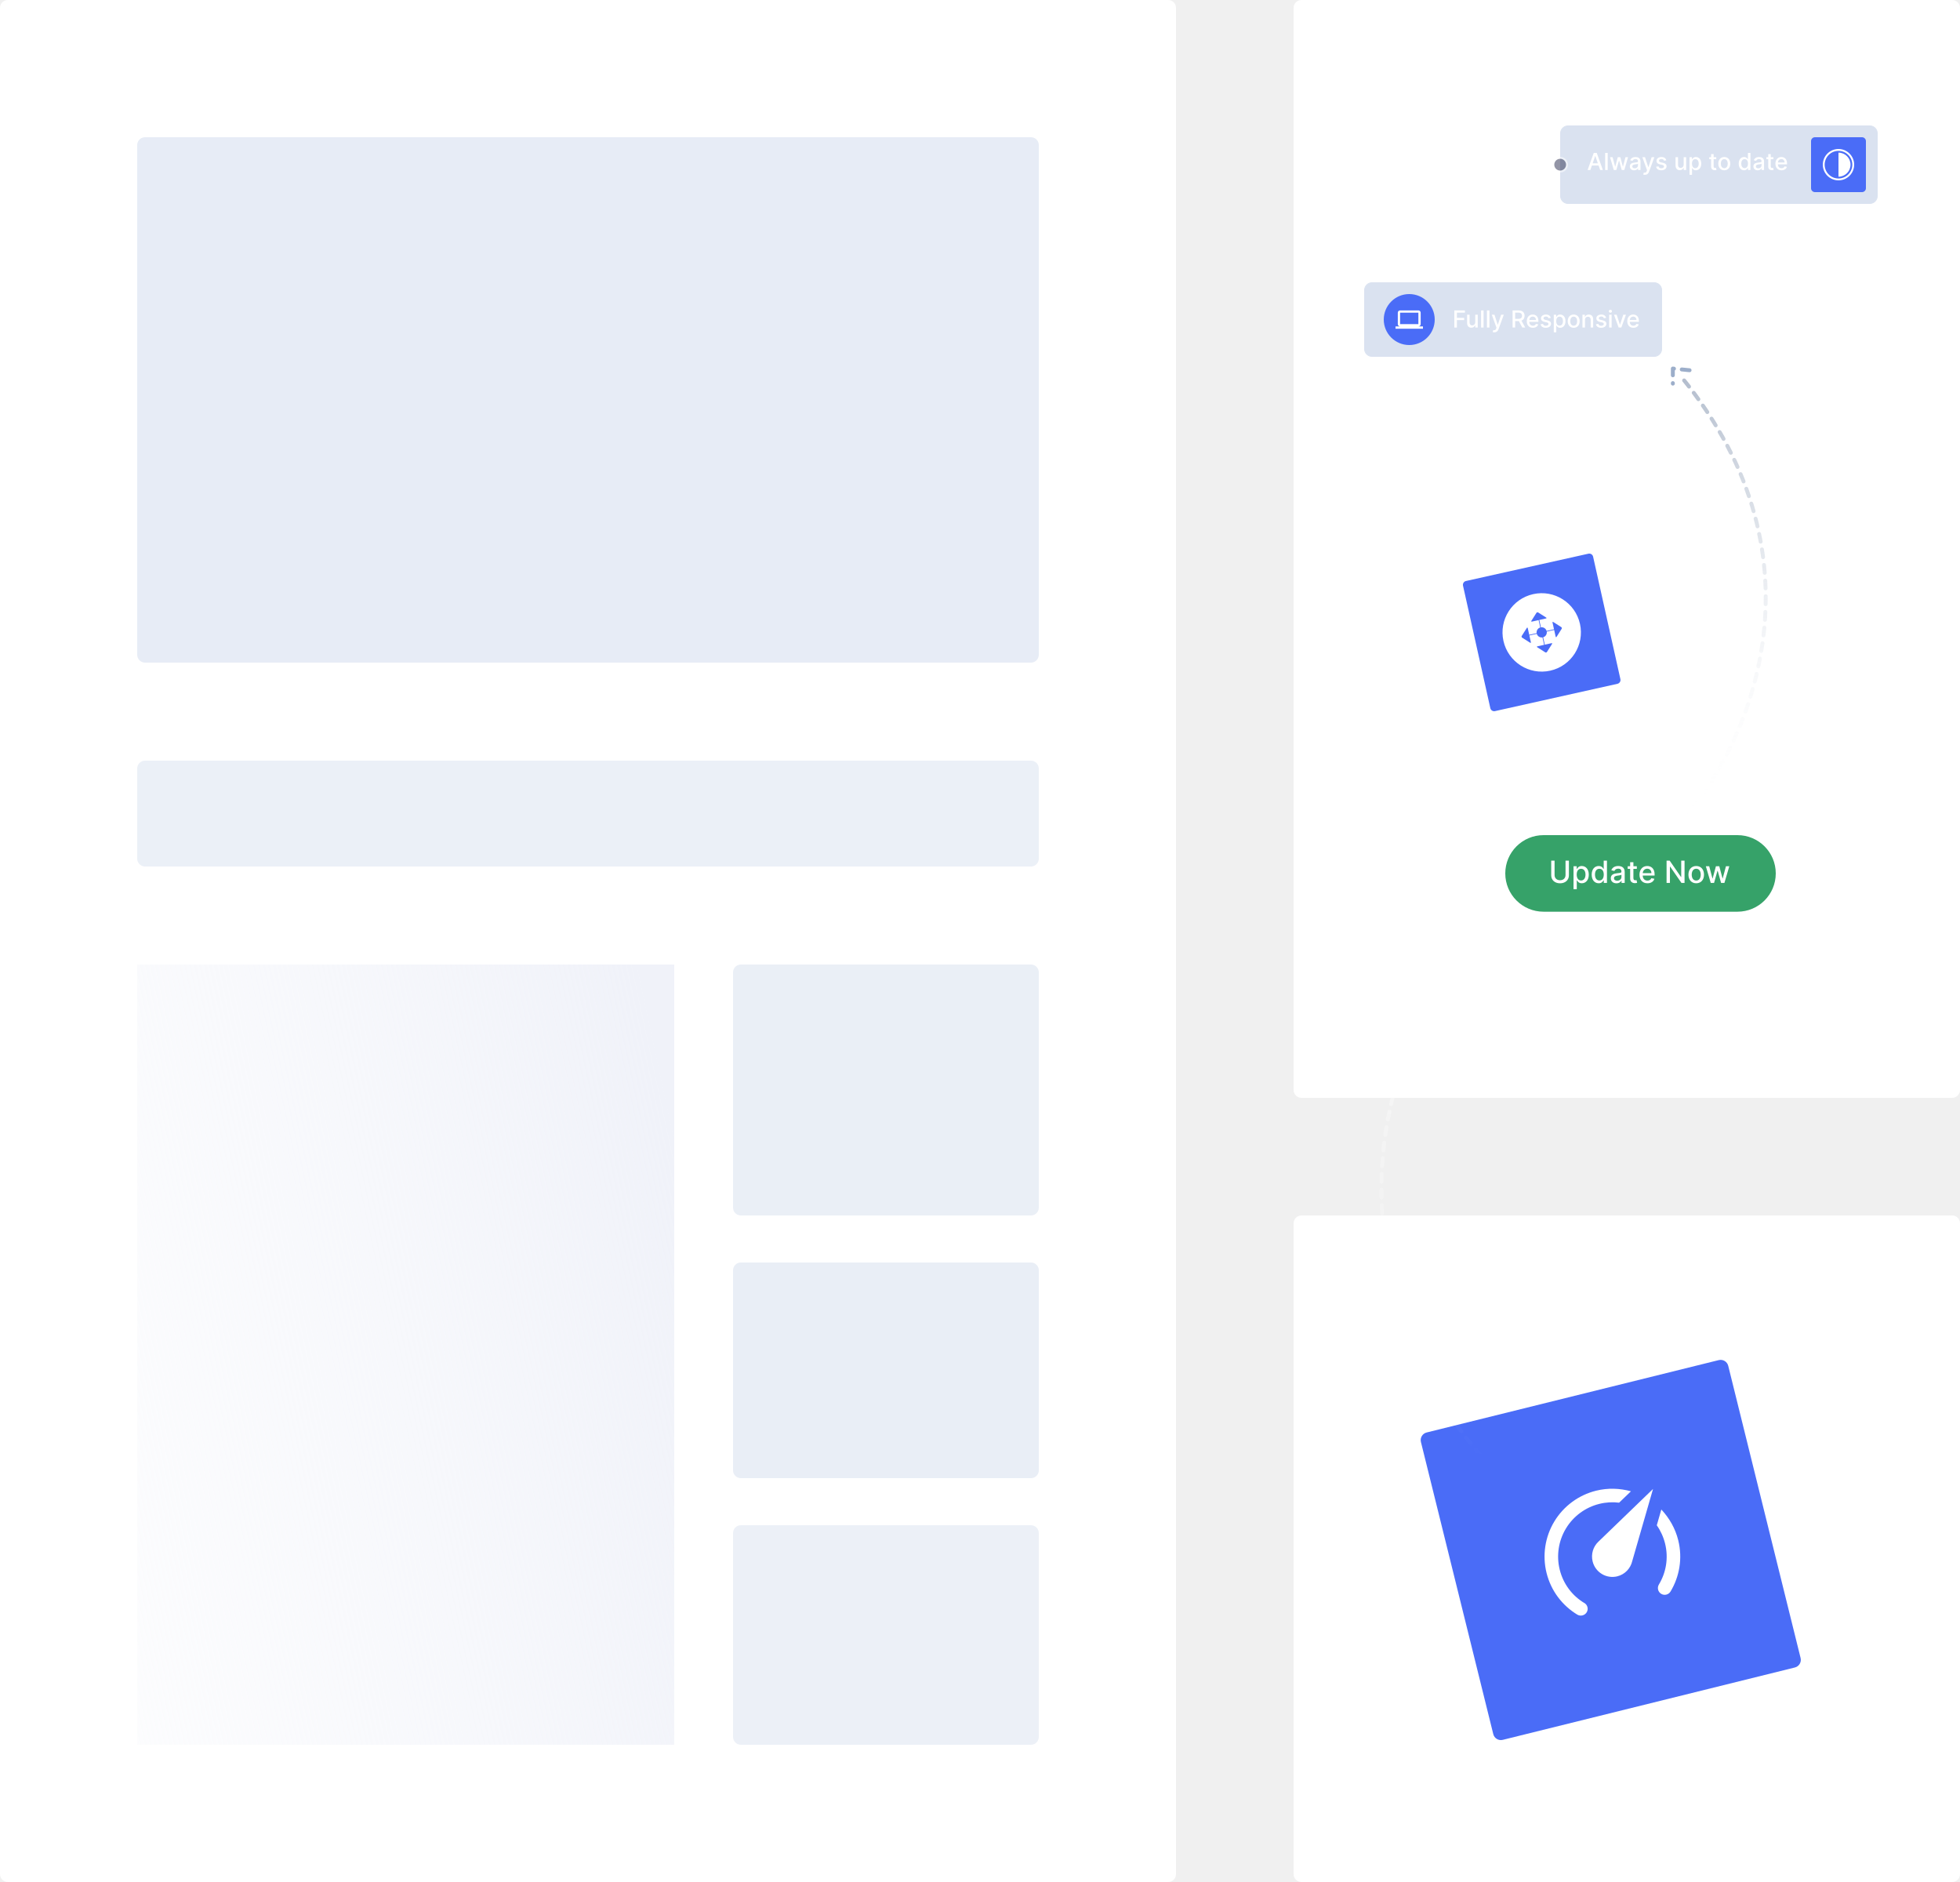
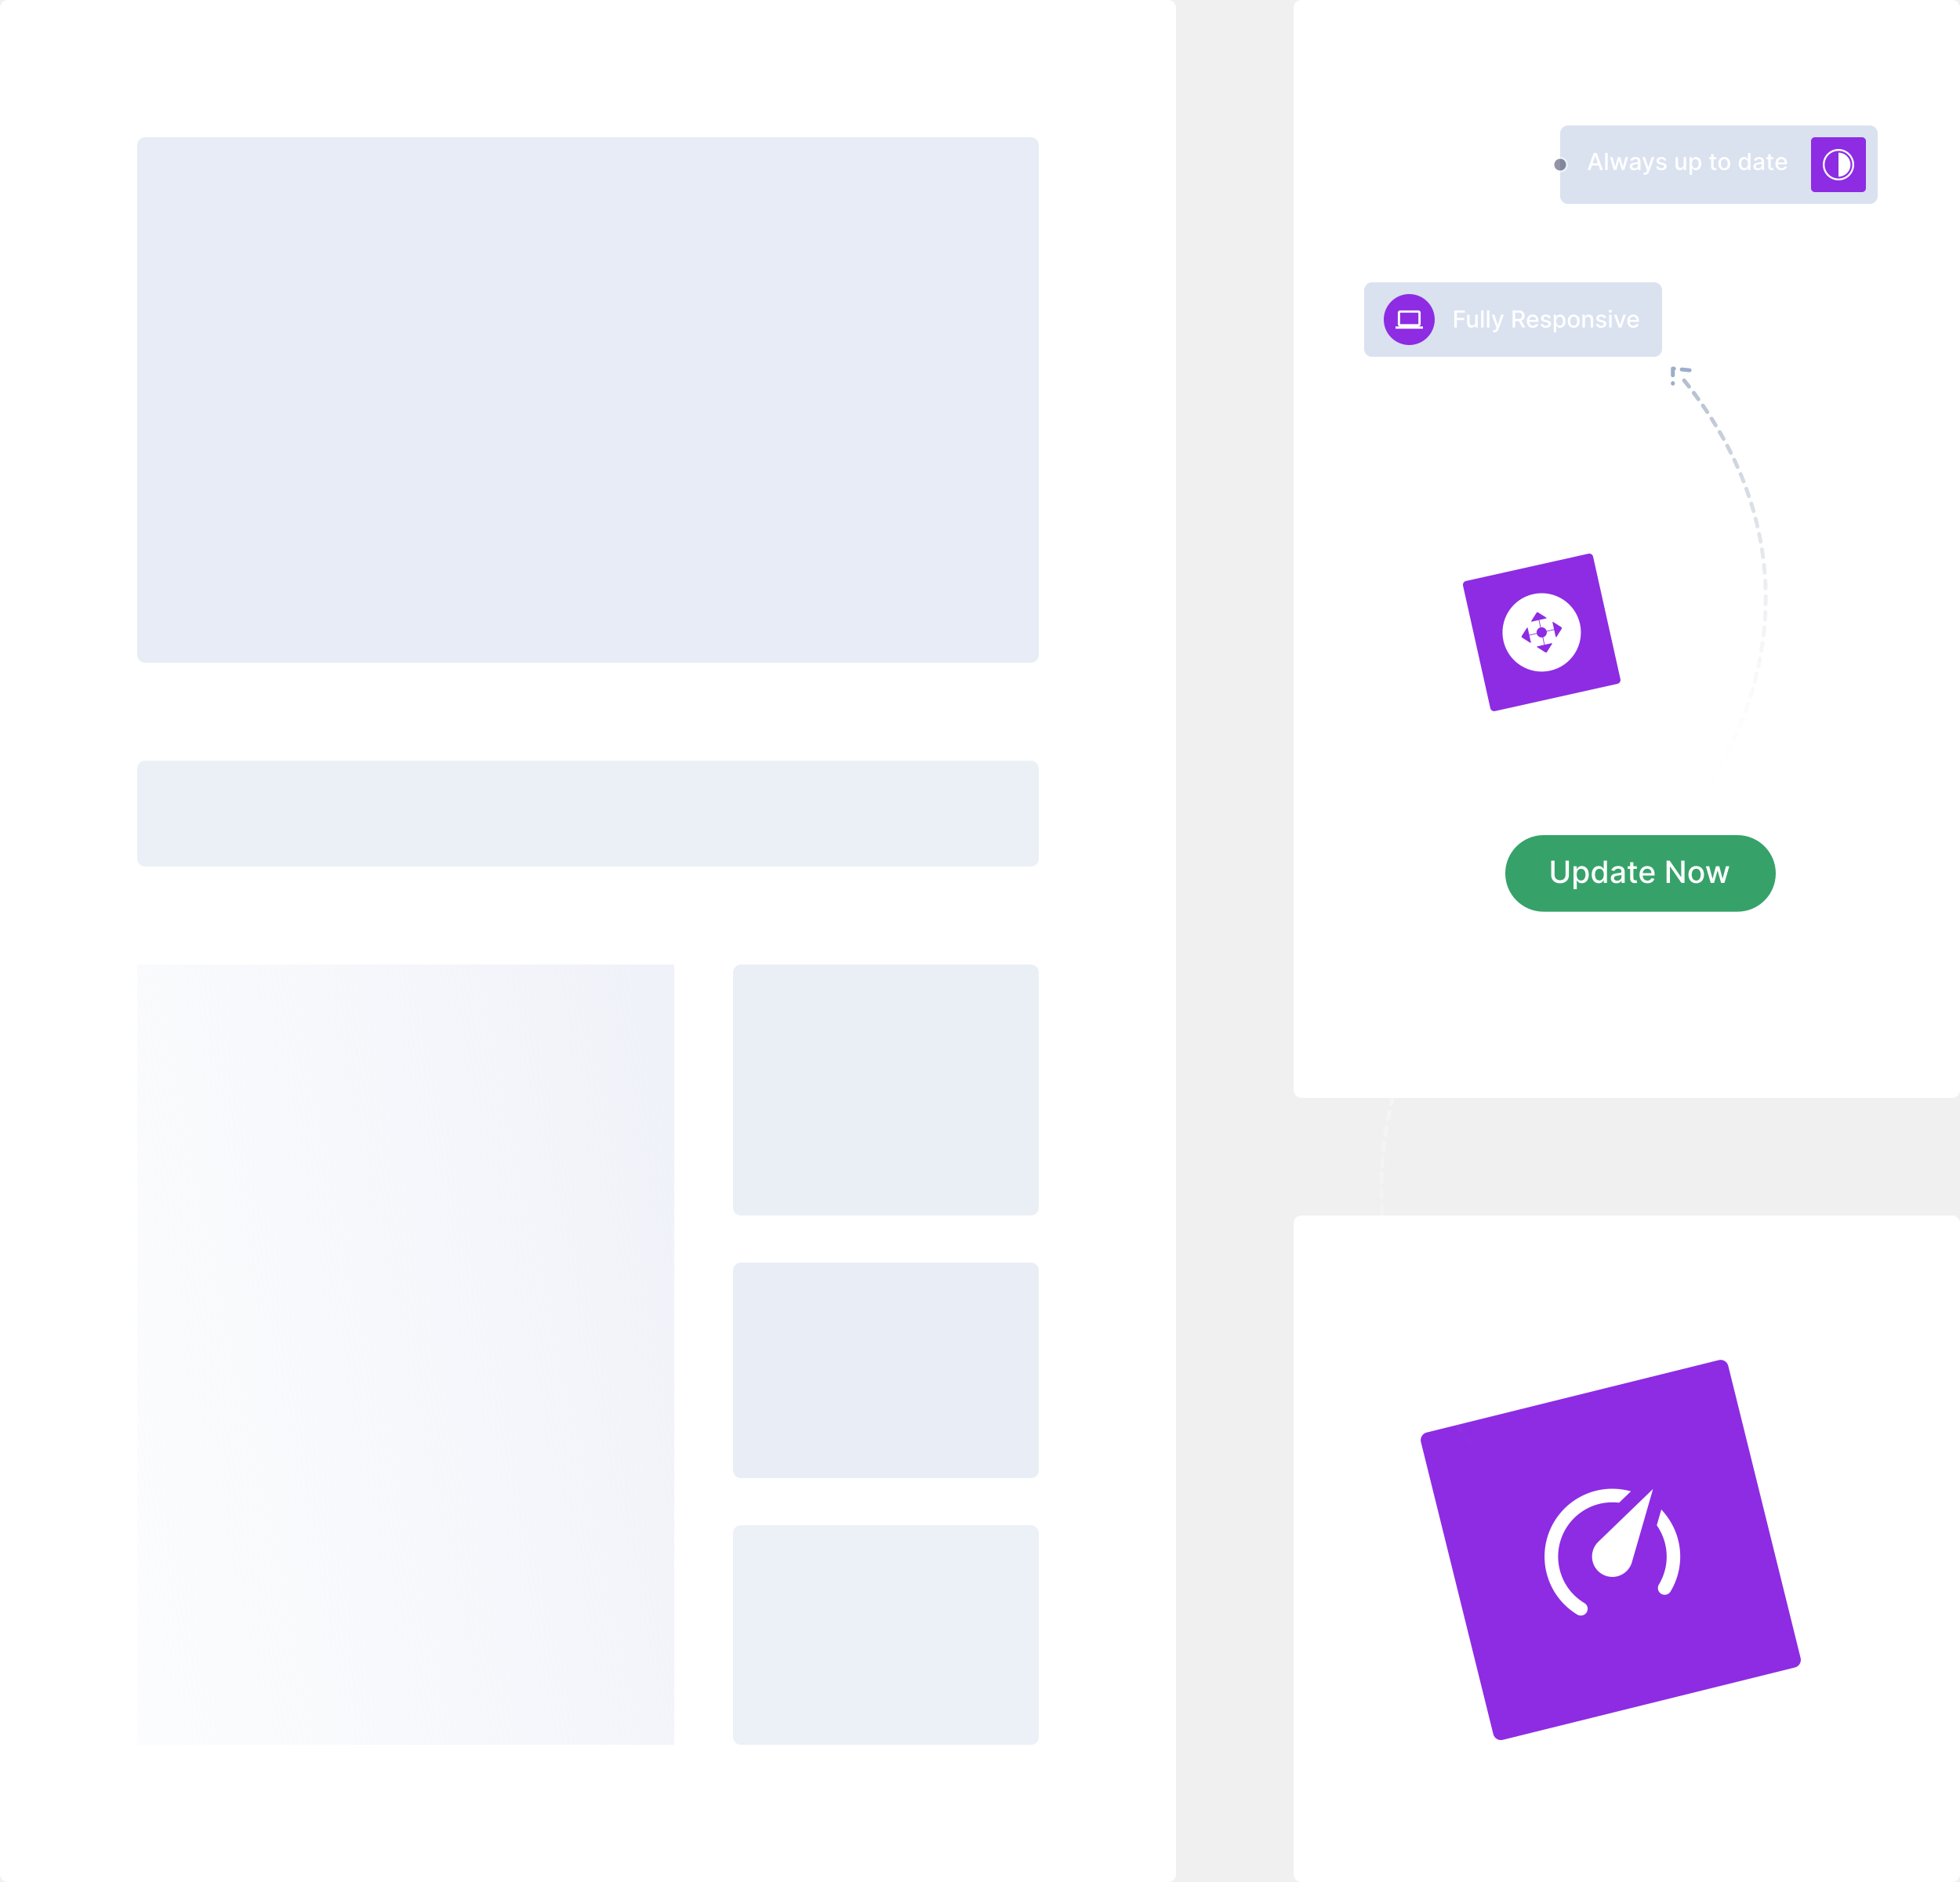
<svg xmlns="http://www.w3.org/2000/svg" width="500" height="480" viewBox="0 0 500 480" fill="none">
  <rect x="330" y="310" width="170" height="170" rx="2" fill="white" />
-   <rect x="362" y="365.831" width="80.765" height="80.765" rx="2" transform="rotate(-13.9128 362 365.831)" fill="#4A6CF7" />
+   <rect x="362" y="365.831" width="80.765" height="80.765" rx="2" transform="rotate(-13.9128 362 365.831)" fill="#8D2CE3" />
  <path d="M412.572 402.039C411.235 402.37 409.822 402.156 408.643 401.445C407.464 400.734 406.615 399.584 406.284 398.247C405.818 396.366 406.435 394.466 407.718 393.239L421.691 379.757L416.388 398.152C415.956 400.006 414.538 401.552 412.572 402.039ZM407.162 380.2C410.203 379.447 413.25 379.584 416.061 380.349L413.037 383.256C411.434 383.047 409.675 383.144 407.995 383.56C404.43 384.443 401.363 386.705 399.467 389.85C397.571 392.995 397.002 396.764 397.884 400.328C398.804 404.041 401.131 407.03 404.167 408.846L404.183 408.842C405.001 409.335 405.263 410.393 404.77 411.21C404.277 412.028 403.202 412.294 402.389 411.818C398.595 409.531 395.673 405.797 394.525 401.16C393.421 396.705 394.132 391.994 396.502 388.063C398.873 384.132 402.707 381.304 407.162 380.2ZM428.123 392.838C429.271 397.474 428.43 402.14 426.143 405.934C425.646 406.735 424.587 406.997 423.77 406.504C422.952 406.011 422.69 404.953 423.183 404.135C425.016 401.096 425.683 397.383 424.763 393.67C424.347 391.99 423.612 390.389 422.649 389.023L423.808 384.992C425.826 387.166 427.365 389.78 428.123 392.838Z" fill="white" />
  <rect width="300" height="480" rx="2" fill="white" />
  <rect x="35" y="35" width="230" height="134" rx="2" fill="#DAE2F0" fill-opacity="0.66" />
  <rect opacity="0.53" x="35" y="194" width="230" height="27" rx="2" fill="#DAE2F0" />
  <rect x="35" y="246" width="137" height="199" fill="url(#paint0_linear_1028_1032)" />
  <rect opacity="0.57" x="187" y="246" width="78" height="64" rx="2" fill="#DAE2F0" />
  <rect opacity="0.6" x="187" y="322" width="78" height="55" rx="2" fill="#DAE2F0" />
  <rect opacity="0.5" x="187" y="389" width="78" height="56" rx="2" fill="#DAE2F0" />
  <path d="M377.795 371.295C358.482 349.772 331.574 292.451 378.448 235.356" stroke="url(#paint1_linear_1028_1032)" stroke-linecap="round" stroke-linejoin="round" stroke-dasharray="2 2" />
  <path d="M375.753 233.513L380.883 233V237.617" stroke="url(#paint2_linear_1028_1032)" stroke-linecap="round" stroke-linejoin="round" stroke-dasharray="2 2" />
  <rect x="330" width="170" height="280" rx="2" fill="white" />
  <rect x="384" y="213" width="69" height="19.528" rx="9.764" fill="#36A269" />
  <path d="M399.37 219.51V223.177C399.37 223.948 398.838 224.503 397.972 224.503C397.109 224.503 396.574 223.948 396.574 223.177V219.51H395.717V223.246C395.717 224.439 396.61 225.285 397.972 225.285C399.334 225.285 400.23 224.439 400.23 223.246V219.51H399.37Z" fill="white" />
  <path d="M401.41 226.788H402.239V224.528H402.289C402.439 224.8 402.744 225.274 403.521 225.274C404.553 225.274 405.302 224.447 405.302 223.069C405.302 221.687 404.541 220.875 403.512 220.875C402.722 220.875 402.436 221.357 402.289 221.621H402.22V220.93H401.41V226.788ZM402.222 223.06C402.222 222.17 402.611 221.579 403.335 221.579C404.087 221.579 404.464 222.214 404.464 223.06C404.464 223.915 404.075 224.567 403.335 224.567C402.622 224.567 402.222 223.956 402.222 223.06Z" fill="white" />
  <path d="M407.826 225.274C408.602 225.274 408.908 224.8 409.057 224.528H409.127V225.191H409.937V219.51H409.107V221.621H409.057C408.908 221.357 408.625 220.875 407.831 220.875C406.802 220.875 406.045 221.687 406.045 223.069C406.045 224.447 406.791 225.274 407.826 225.274ZM408.009 224.567C407.268 224.567 406.883 223.915 406.883 223.06C406.883 222.214 407.26 221.579 408.009 221.579C408.733 221.579 409.121 222.17 409.121 223.06C409.121 223.956 408.725 224.567 408.009 224.567Z" fill="white" />
  <path d="M412.36 225.285C413.065 225.285 413.462 224.927 413.62 224.608H413.653V225.191H414.463V222.361C414.463 221.121 413.487 220.875 412.81 220.875C412.039 220.875 411.329 221.185 411.051 221.962L411.831 222.139C411.953 221.837 412.263 221.546 412.821 221.546C413.356 221.546 413.631 221.826 413.631 222.309V222.328C413.631 222.63 413.32 222.625 412.555 222.714C411.747 222.808 410.921 223.019 410.921 223.987C410.921 224.825 411.55 225.285 412.36 225.285ZM412.541 224.619C412.072 224.619 411.734 224.408 411.734 223.998C411.734 223.554 412.127 223.396 412.607 223.332C412.876 223.296 413.514 223.224 413.634 223.105V223.654C413.634 224.159 413.231 224.619 412.541 224.619Z" fill="white" />
  <path d="M417.557 220.93H416.683V219.909H415.853V220.93H415.229V221.596H415.853V224.112C415.851 224.886 416.442 225.26 417.096 225.246C417.36 225.243 417.537 225.194 417.634 225.157L417.485 224.472C417.429 224.483 417.326 224.508 417.193 224.508C416.924 224.508 416.683 224.42 416.683 223.94V221.596H417.557V220.93Z" fill="white" />
  <path d="M420.265 225.277C421.194 225.277 421.851 224.819 422.04 224.126L421.255 223.984C421.105 224.386 420.745 224.592 420.273 224.592C419.563 224.592 419.086 224.131 419.064 223.31H422.093V223.016C422.093 221.476 421.172 220.875 420.206 220.875C419.019 220.875 418.237 221.779 418.237 223.088C418.237 224.411 419.008 225.277 420.265 225.277ZM419.066 222.689C419.1 222.084 419.538 221.56 420.212 221.56C420.856 221.56 421.277 222.037 421.28 222.689H419.066Z" fill="white" />
  <path d="M429.732 219.51H428.883V223.682H428.83L425.94 219.51H425.147V225.191H426.004V221.024H426.057L428.944 225.191H429.732V219.51Z" fill="white" />
  <path d="M432.71 225.277C433.912 225.277 434.697 224.397 434.697 223.08C434.697 221.754 433.912 220.875 432.71 220.875C431.509 220.875 430.724 221.754 430.724 223.08C430.724 224.397 431.509 225.277 432.71 225.277ZM432.713 224.58C431.928 224.58 431.562 223.895 431.562 223.077C431.562 222.261 431.928 221.568 432.713 221.568C433.493 221.568 433.859 222.261 433.859 223.077C433.859 223.895 433.493 224.58 432.713 224.58Z" fill="white" />
  <path d="M436.416 225.191H437.26L438.125 222.114H438.189L439.054 225.191H439.9L441.151 220.93H440.294L439.465 224.045H439.423L438.591 220.93H437.734L436.896 224.059H436.855L436.02 220.93H435.163L436.416 225.191Z" fill="white" />
  <path d="M429.313 209C445.373 191.102 467.749 143.437 428.77 95.96" stroke="url(#paint3_linear_1028_1032)" stroke-linecap="round" stroke-linejoin="round" stroke-dasharray="2 2" />
  <path d="M431.011 94.427L426.746 94V97.839" stroke="#9CAECA" stroke-linecap="round" stroke-linejoin="round" stroke-dasharray="2 2" />
  <path d="M425.919 209.551C429.35 203.094 432.466 187.388 417.488 176.228" stroke="url(#paint4_linear_1028_1032)" stroke-width="0.7" stroke-linecap="round" stroke-linejoin="round" stroke-dasharray="2 2" />
  <rect x="348.1" y="72.1" width="75.8" height="18.8" rx="1.9" fill="#DAE2F0" stroke="#DAE2F0" stroke-width="0.2" />
  <path d="M371 83.538H371.658V81.636H373.512V81.071H371.658V79.742H373.706V79.175H371V83.538Z" fill="white" />
  <path d="M376.333 82.181C376.335 82.737 375.921 83.001 375.563 83.001C375.169 83.001 374.896 82.716 374.896 82.271V80.266H374.259V82.347C374.259 83.159 374.705 83.581 375.333 83.581C375.825 83.581 376.16 83.321 376.311 82.972H376.345V83.538H376.972V80.266H376.333V82.181Z" fill="white" />
  <path d="M378.465 79.175H377.828V83.538H378.465V79.175Z" fill="white" />
  <path d="M379.959 79.175H379.322V83.538H379.959V79.175Z" fill="white" />
  <path d="M381.219 84.766C381.745 84.766 382.077 84.491 382.267 83.975L383.62 80.272L382.932 80.266L382.103 82.805H382.069L381.24 80.266H380.558L381.756 83.581L381.677 83.798C381.515 84.233 381.287 84.269 380.938 84.173L380.784 84.695C380.861 84.729 381.027 84.766 381.219 84.766Z" fill="white" />
  <path d="M385.859 83.538H386.518V81.887H387.413C387.428 81.887 387.44 81.887 387.455 81.887L388.342 83.538H389.092L388.124 81.772C388.659 81.574 388.925 81.129 388.925 80.543C388.925 79.739 388.427 79.175 387.415 79.175H385.859V83.538ZM386.518 81.32V79.739H387.344C387.994 79.739 388.263 80.048 388.263 80.543C388.263 81.035 387.994 81.32 387.353 81.32H386.518Z" fill="white" />
  <path d="M391.045 83.604C391.759 83.604 392.264 83.253 392.409 82.72L391.806 82.612C391.691 82.921 391.414 83.078 391.051 83.078C390.506 83.078 390.139 82.724 390.122 82.094H392.449V81.868C392.449 80.685 391.742 80.223 391 80.223C390.088 80.223 389.487 80.918 389.487 81.923C389.487 82.94 390.08 83.604 391.045 83.604ZM390.124 81.617C390.15 81.152 390.487 80.749 391.004 80.749C391.499 80.749 391.823 81.116 391.825 81.617H390.124Z" fill="white" />
  <path d="M395.608 81.065C395.476 80.555 395.078 80.223 394.37 80.223C393.631 80.223 393.107 80.613 393.107 81.192C393.107 81.657 393.388 81.966 394.002 82.102L394.556 82.224C394.871 82.294 395.018 82.435 395.018 82.639C395.018 82.893 394.748 83.091 394.33 83.091C393.949 83.091 393.703 82.927 393.627 82.605L393.011 82.699C393.118 83.278 393.599 83.604 394.334 83.604C395.125 83.604 395.672 83.185 395.672 82.592C395.672 82.13 395.378 81.844 394.777 81.706L394.257 81.587C393.897 81.501 393.742 81.38 393.744 81.158C393.742 80.907 394.015 80.728 394.377 80.728C394.773 80.728 394.956 80.947 395.031 81.167L395.608 81.065Z" fill="white" />
  <path d="M396.373 84.766H397.01V83.029H397.048C397.163 83.238 397.398 83.602 397.994 83.602C398.787 83.602 399.362 82.967 399.362 81.908C399.362 80.847 398.778 80.223 397.988 80.223C397.381 80.223 397.161 80.594 397.048 80.796H396.995V80.266H396.373V84.766ZM396.997 81.902C396.997 81.218 397.295 80.764 397.851 80.764C398.429 80.764 398.719 81.252 398.719 81.902C398.719 82.558 398.42 83.059 397.851 83.059C397.304 83.059 396.997 82.59 396.997 81.902Z" fill="white" />
  <path d="M401.454 83.604C402.377 83.604 402.98 82.929 402.98 81.917C402.98 80.898 402.377 80.223 401.454 80.223C400.532 80.223 399.929 80.898 399.929 81.917C399.929 82.929 400.532 83.604 401.454 83.604ZM401.456 83.07C400.854 83.07 400.572 82.543 400.572 81.915C400.572 81.288 400.854 80.756 401.456 80.756C402.055 80.756 402.336 81.288 402.336 81.915C402.336 82.543 402.055 83.07 401.456 83.07Z" fill="white" />
  <path d="M404.328 81.595C404.328 81.073 404.648 80.775 405.091 80.775C405.523 80.775 405.786 81.058 405.786 81.533V83.538H406.423V81.457C406.423 80.647 405.977 80.223 405.308 80.223C404.816 80.223 404.494 80.451 404.343 80.798H404.303V80.266H403.691V83.538H404.328V81.595Z" fill="white" />
  <path d="M409.729 81.065C409.597 80.555 409.199 80.223 408.491 80.223C407.752 80.223 407.228 80.613 407.228 81.192C407.228 81.657 407.509 81.966 408.123 82.102L408.677 82.224C408.992 82.294 409.139 82.435 409.139 82.639C409.139 82.893 408.869 83.091 408.451 83.091C408.07 83.091 407.825 82.927 407.748 82.605L407.132 82.699C407.239 83.278 407.72 83.604 408.455 83.604C409.246 83.604 409.793 83.185 409.793 82.592C409.793 82.13 409.499 81.844 408.898 81.706L408.379 81.587C408.018 81.501 407.863 81.38 407.865 81.158C407.863 80.907 408.136 80.728 408.498 80.728C408.894 80.728 409.077 80.947 409.152 81.167L409.729 81.065Z" fill="white" />
  <path d="M410.494 83.538H411.131V80.266H410.494V83.538ZM410.816 79.761C411.035 79.761 411.218 79.59 411.218 79.381C411.218 79.173 411.035 79 410.816 79C410.594 79 410.413 79.173 410.413 79.381C410.413 79.59 410.594 79.761 410.816 79.761Z" fill="white" />
  <path d="M414.788 80.266H414.104L413.277 82.784H413.243L412.414 80.266H411.73L412.919 83.538H413.601L414.788 80.266Z" fill="white" />
  <path d="M416.68 83.604C417.393 83.604 417.898 83.253 418.043 82.72L417.44 82.612C417.325 82.921 417.048 83.078 416.686 83.078C416.141 83.078 415.774 82.724 415.757 82.094H418.084V81.868C418.084 80.685 417.376 80.223 416.635 80.223C415.723 80.223 415.122 80.918 415.122 81.923C415.122 82.94 415.714 83.604 416.68 83.604ZM415.759 81.617C415.785 81.152 416.121 80.749 416.639 80.749C417.134 80.749 417.457 81.116 417.46 81.617H415.759Z" fill="white" />
-   <circle cx="359.5" cy="81.5" r="6.5" fill="#4A6CF7" />
+   <circle cx="359.5" cy="81.5" r="6.5" fill="#8D2CE3" />
  <path d="M357.167 79.75H361.833V82.667H357.167V79.75ZM361.833 83.25C361.988 83.25 362.136 83.189 362.246 83.079C362.355 82.97 362.417 82.822 362.417 82.667V79.75C362.417 79.427 362.154 79.167 361.833 79.167H357.167C356.843 79.167 356.583 79.427 356.583 79.75V82.667C356.583 82.822 356.645 82.97 356.754 83.079C356.864 83.189 357.012 83.25 357.167 83.25H356V83.834H363V83.25H361.833Z" fill="white" />
-   <rect x="373" y="148.4" width="34" height="34" rx="1" transform="rotate(-12.5713 373 148.4)" fill="#4A6CF7" />
+   <rect x="373" y="148.4" width="34" height="34" rx="1" transform="rotate(-12.5713 373 148.4)" fill="#8D2CE3" />
  <circle cx="393.293" cy="161.293" r="10" transform="rotate(-12.5713 393.293 161.293)" fill="white" />
  <g clip-path="url(#clip0_1028_1032)">
-     <path d="M398.281 159.94L396.256 158.653C396.106 158.557 396.015 158.621 396.054 158.795L396.433 160.496L394.539 160.918C394.355 160.293 393.738 159.901 393.094 160L392.675 158.119L394.375 157.74C394.55 157.701 394.569 157.592 394.418 157.496L392.393 156.21C392.242 156.114 392.043 156.159 391.948 156.309L390.661 158.334C390.565 158.485 390.629 158.575 390.803 158.536L392.504 158.157L392.923 160.037C392.298 160.222 391.905 160.838 392.005 161.482L390.111 161.905L389.732 160.205C389.693 160.031 389.584 160.012 389.489 160.162L388.202 162.188C388.106 162.338 388.151 162.537 388.301 162.633L390.326 163.919C390.477 164.015 390.567 163.952 390.528 163.777L390.149 162.076L392.04 161.654C392.225 162.279 392.842 162.671 393.486 162.572L393.908 164.463L392.208 164.842C392.034 164.881 392.015 164.99 392.165 165.086L394.191 166.372C394.341 166.468 394.54 166.424 394.636 166.273L395.923 164.248C396.018 164.097 395.955 164.007 395.78 164.046L394.082 164.425L393.661 162.535C394.286 162.35 394.678 161.734 394.579 161.09L396.471 160.668L396.85 162.369C396.889 162.543 396.997 162.562 397.093 162.412L398.38 160.386C398.476 160.236 398.432 160.035 398.281 159.94Z" fill="#4A6CF7" />
+     <path d="M398.281 159.94L396.256 158.653C396.106 158.557 396.015 158.621 396.054 158.795L396.433 160.496L394.539 160.918C394.355 160.293 393.738 159.901 393.094 160L392.675 158.119L394.375 157.74C394.55 157.701 394.569 157.592 394.418 157.496L392.393 156.21C392.242 156.114 392.043 156.159 391.948 156.309L390.661 158.334C390.565 158.485 390.629 158.575 390.803 158.536L392.504 158.157L392.923 160.037C392.298 160.222 391.905 160.838 392.005 161.482L390.111 161.905L389.732 160.205C389.693 160.031 389.584 160.012 389.489 160.162L388.202 162.188C388.106 162.338 388.151 162.537 388.301 162.633L390.326 163.919C390.477 164.015 390.567 163.952 390.528 163.777L390.149 162.076L392.04 161.654C392.225 162.279 392.842 162.671 393.486 162.572L393.908 164.463L392.208 164.842C392.034 164.881 392.015 164.99 392.165 165.086L394.191 166.372C394.341 166.468 394.54 166.424 394.636 166.273L395.923 164.248C396.018 164.097 395.955 164.007 395.78 164.046L394.082 164.425L393.661 162.535C394.286 162.35 394.678 161.734 394.579 161.09L396.471 160.668L396.85 162.369C396.889 162.543 396.997 162.562 397.093 162.412L398.38 160.386C398.476 160.236 398.432 160.035 398.281 159.94Z" fill="#8D2CE3" />
  </g>
  <rect x="398.1" y="32.1" width="80.8" height="19.8" rx="1.9" fill="#DAE2F0" stroke="#DAE2F0" stroke-width="0.2" />
-   <rect x="462" y="35" width="14" height="14" rx="1" fill="#4A6CF7" />
+   <rect x="462" y="35" width="14" height="14" rx="1" fill="#8D2CE3" />
  <path d="M468.998 38C466.791 38 465 39.791 465 41.998C465 44.209 466.791 46 468.998 46C471.209 46 473 44.209 473 41.998C473 39.791 471.209 38 468.998 38ZM469 45.524C467.054 45.524 465.476 43.946 465.476 42C465.476 40.054 467.054 38.476 469 38.476C470.946 38.476 472.524 40.054 472.524 42C472.524 43.946 470.946 45.524 469 45.524ZM469 38.928V45.069C470.694 45.069 472.071 43.692 472.071 41.998C472.071 40.308 470.694 38.928 469 38.928Z" fill="white" />
  <path d="M405.699 43.364L406.099 42.209H407.804L408.202 43.364H408.901L407.331 39H406.57L405 43.364H405.699ZM406.291 41.655L406.935 39.793H406.969L407.612 41.655H406.291Z" fill="white" />
  <path d="M410.117 39H409.48V43.364H410.117V39Z" fill="white" />
  <path d="M411.684 43.364H412.332L412.996 41.001H413.045L413.71 43.364H414.36L415.321 40.091H414.663L414.026 42.484H413.994L413.354 40.091H412.696L412.053 42.494H412.021L411.379 40.091H410.721L411.684 43.364Z" fill="white" />
  <path d="M416.878 43.436C417.419 43.436 417.724 43.161 417.845 42.916H417.871V43.364H418.493V41.19C418.493 40.238 417.743 40.048 417.223 40.048C416.631 40.048 416.085 40.287 415.872 40.883L416.471 41.02C416.565 40.788 416.803 40.564 417.232 40.564C417.643 40.564 417.854 40.779 417.854 41.15V41.165C417.854 41.397 417.615 41.393 417.027 41.461C416.407 41.533 415.772 41.695 415.772 42.439C415.772 43.082 416.256 43.436 416.878 43.436ZM417.017 42.925C416.656 42.925 416.396 42.763 416.396 42.447C416.396 42.106 416.699 41.985 417.068 41.936C417.274 41.908 417.764 41.853 417.856 41.761V42.183C417.856 42.571 417.547 42.925 417.017 42.925Z" fill="white" />
  <path d="M419.627 44.591C420.153 44.591 420.486 44.316 420.675 43.8L422.028 40.097L421.34 40.091L420.511 42.631H420.477L419.648 40.091H418.967L420.164 43.406L420.085 43.624C419.923 44.058 419.695 44.094 419.346 43.999L419.192 44.521C419.269 44.555 419.435 44.591 419.627 44.591Z" fill="white" />
  <path d="M425.081 40.89C424.949 40.381 424.551 40.048 423.843 40.048C423.104 40.048 422.58 40.438 422.58 41.018C422.58 41.482 422.861 41.791 423.475 41.928L424.029 42.049C424.344 42.119 424.491 42.26 424.491 42.465C424.491 42.718 424.22 42.916 423.803 42.916C423.421 42.916 423.176 42.752 423.1 42.43L422.484 42.524C422.59 43.104 423.072 43.43 423.807 43.43C424.597 43.43 425.145 43.01 425.145 42.418C425.145 41.955 424.851 41.67 424.25 41.531L423.73 41.412C423.37 41.327 423.215 41.205 423.217 40.984C423.215 40.732 423.487 40.553 423.85 40.553C424.246 40.553 424.429 40.773 424.504 40.992L425.081 40.89Z" fill="white" />
  <path d="M429.507 42.006C429.509 42.562 429.095 42.827 428.737 42.827C428.343 42.827 428.07 42.541 428.07 42.096V40.091H427.433V42.173C427.433 42.984 427.879 43.406 428.507 43.406C428.999 43.406 429.334 43.146 429.485 42.797H429.519V43.364H430.146V40.091H429.507V42.006Z" fill="white" />
  <path d="M431.002 44.591H431.639V42.854H431.677C431.792 43.063 432.027 43.428 432.623 43.428C433.416 43.428 433.991 42.793 433.991 41.734C433.991 40.673 433.407 40.048 432.617 40.048C432.01 40.048 431.79 40.419 431.677 40.621H431.624V40.091H431.002V44.591ZM431.626 41.727C431.626 41.043 431.924 40.59 432.48 40.59C433.058 40.59 433.348 41.077 433.348 41.727C433.348 42.383 433.049 42.884 432.48 42.884C431.933 42.884 431.626 42.416 431.626 41.727Z" fill="white" />
  <path d="M437.82 40.091H437.149V39.307H436.512V40.091H436.033V40.602H436.512V42.535C436.51 43.129 436.964 43.417 437.467 43.406C437.669 43.404 437.806 43.366 437.88 43.338L437.765 42.812C437.722 42.82 437.644 42.84 437.541 42.84C437.335 42.84 437.149 42.771 437.149 42.403V40.602H437.82V40.091Z" fill="white" />
  <path d="M439.869 43.43C440.791 43.43 441.394 42.754 441.394 41.742C441.394 40.724 440.791 40.048 439.869 40.048C438.946 40.048 438.343 40.724 438.343 41.742C438.343 42.754 438.946 43.43 439.869 43.43ZM439.871 42.895C439.268 42.895 438.987 42.369 438.987 41.74C438.987 41.114 439.268 40.581 439.871 40.581C440.469 40.581 440.751 41.114 440.751 41.74C440.751 42.369 440.469 42.895 439.871 42.895Z" fill="white" />
  <path d="M444.918 43.428C445.515 43.428 445.749 43.063 445.864 42.854H445.918V43.364H446.54V39H445.903V40.621H445.864C445.749 40.419 445.532 40.048 444.923 40.048C444.132 40.048 443.55 40.673 443.55 41.734C443.55 42.793 444.124 43.428 444.918 43.428ZM445.059 42.884C444.49 42.884 444.194 42.383 444.194 41.727C444.194 41.077 444.484 40.59 445.059 40.59C445.615 40.59 445.913 41.043 445.913 41.727C445.913 42.416 445.609 42.884 445.059 42.884Z" fill="white" />
  <path d="M448.401 43.436C448.943 43.436 449.247 43.161 449.369 42.916H449.394V43.364H450.017V41.19C450.017 40.238 449.267 40.048 448.747 40.048C448.154 40.048 447.609 40.287 447.396 40.883L447.994 41.02C448.088 40.788 448.327 40.564 448.755 40.564C449.166 40.564 449.377 40.779 449.377 41.15V41.165C449.377 41.397 449.139 41.393 448.551 41.461C447.931 41.533 447.296 41.695 447.296 42.439C447.296 43.082 447.779 43.436 448.401 43.436ZM448.54 42.925C448.18 42.925 447.92 42.763 447.92 42.447C447.92 42.106 448.222 41.985 448.591 41.936C448.798 41.908 449.288 41.853 449.379 41.761V42.183C449.379 42.571 449.07 42.925 448.54 42.925Z" fill="white" />
  <path d="M452.393 40.091H451.722V39.307H451.085V40.091H450.605V40.602H451.085V42.535C451.082 43.129 451.536 43.417 452.039 43.406C452.241 43.404 452.378 43.366 452.452 43.338L452.337 42.812C452.295 42.82 452.216 42.84 452.114 42.84C451.907 42.84 451.722 42.771 451.722 42.403V40.602H452.393V40.091Z" fill="white" />
  <path d="M454.473 43.43C455.187 43.43 455.692 43.078 455.836 42.545L455.233 42.437C455.118 42.746 454.841 42.903 454.479 42.903C453.934 42.903 453.567 42.55 453.55 41.919H455.877V41.693C455.877 40.511 455.17 40.048 454.428 40.048C453.516 40.048 452.915 40.743 452.915 41.749C452.915 42.765 453.508 43.43 454.473 43.43ZM453.552 41.442C453.578 40.977 453.915 40.575 454.432 40.575C454.927 40.575 455.251 40.941 455.253 41.442H453.552Z" fill="white" />
  <circle opacity="0.5" cx="398" cy="42" r="1.75" fill="#282C4D" stroke="white" stroke-width="0.5" />
  <line x1="347" y1="41.75" x2="396" y2="41.75" stroke="url(#paint5_linear_1028_1032)" stroke-width="0.5" />
  <defs>
    <linearGradient id="paint0_linear_1028_1032" x1="156.747" y1="216.683" x2="-149.033" y2="282.186" gradientUnits="userSpaceOnUse">
      <stop stop-color="#F0F2F9" />
      <stop offset="1" stop-color="white" stop-opacity="0" />
    </linearGradient>
    <linearGradient id="paint1_linear_1028_1032" x1="374.3" y1="234.975" x2="361.897" y2="369.833" gradientUnits="userSpaceOnUse">
      <stop stop-color="white" stop-opacity="0.48" />
      <stop offset="1" stop-color="white" stop-opacity="0" />
    </linearGradient>
    <linearGradient id="paint2_linear_1028_1032" x1="378.318" y1="233" x2="378.318" y2="237.617" gradientUnits="userSpaceOnUse">
      <stop stop-color="white" stop-opacity="0.55" />
      <stop offset="1" stop-color="white" stop-opacity="0.62" />
    </linearGradient>
    <linearGradient id="paint3_linear_1028_1032" x1="432.22" y1="95.642" x2="442.533" y2="207.784" gradientUnits="userSpaceOnUse">
      <stop stop-color="#5F7597" stop-opacity="0.48" />
      <stop offset="1" stop-color="white" stop-opacity="0" />
    </linearGradient>
    <linearGradient id="paint4_linear_1028_1032" x1="418.483" y1="175.882" x2="429.732" y2="208.225" gradientUnits="userSpaceOnUse">
      <stop stop-color="white" stop-opacity="0.48" />
      <stop offset="1" stop-color="white" stop-opacity="0" />
    </linearGradient>
    <linearGradient id="paint5_linear_1028_1032" x1="396" y1="42" x2="359.25" y2="42" gradientUnits="userSpaceOnUse">
      <stop stop-color="white" stop-opacity="0.28" />
      <stop offset="1" stop-color="white" stop-opacity="0" />
    </linearGradient>
    <clipPath id="clip0_1028_1032">
      <rect width="12" height="12" fill="white" transform="translate(386.13 156.742) rotate(-12.5713)" />
    </clipPath>
  </defs>
</svg>
